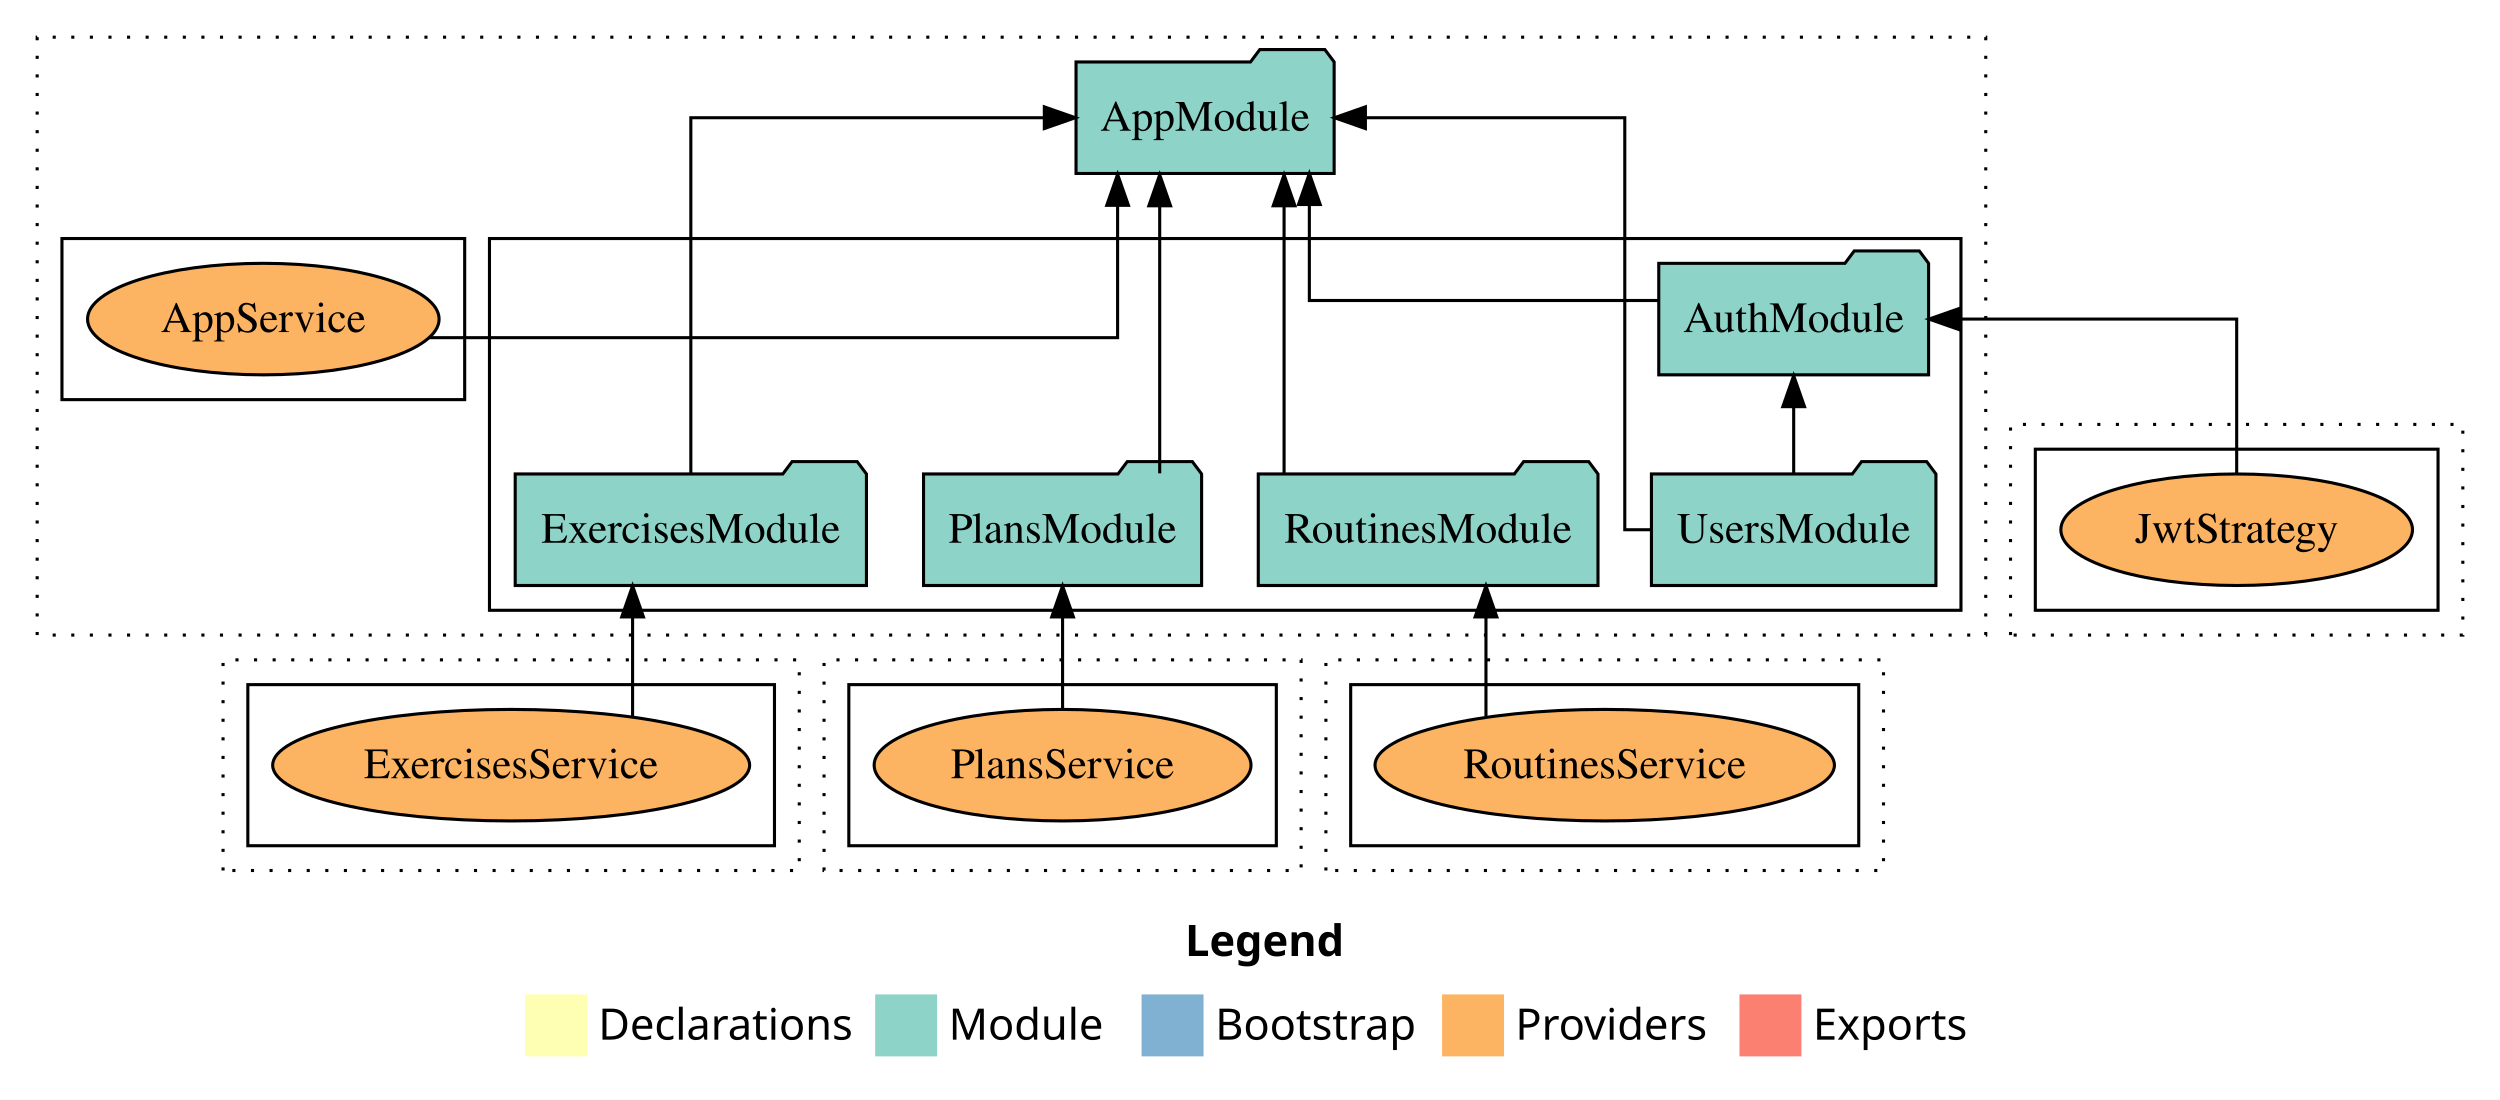
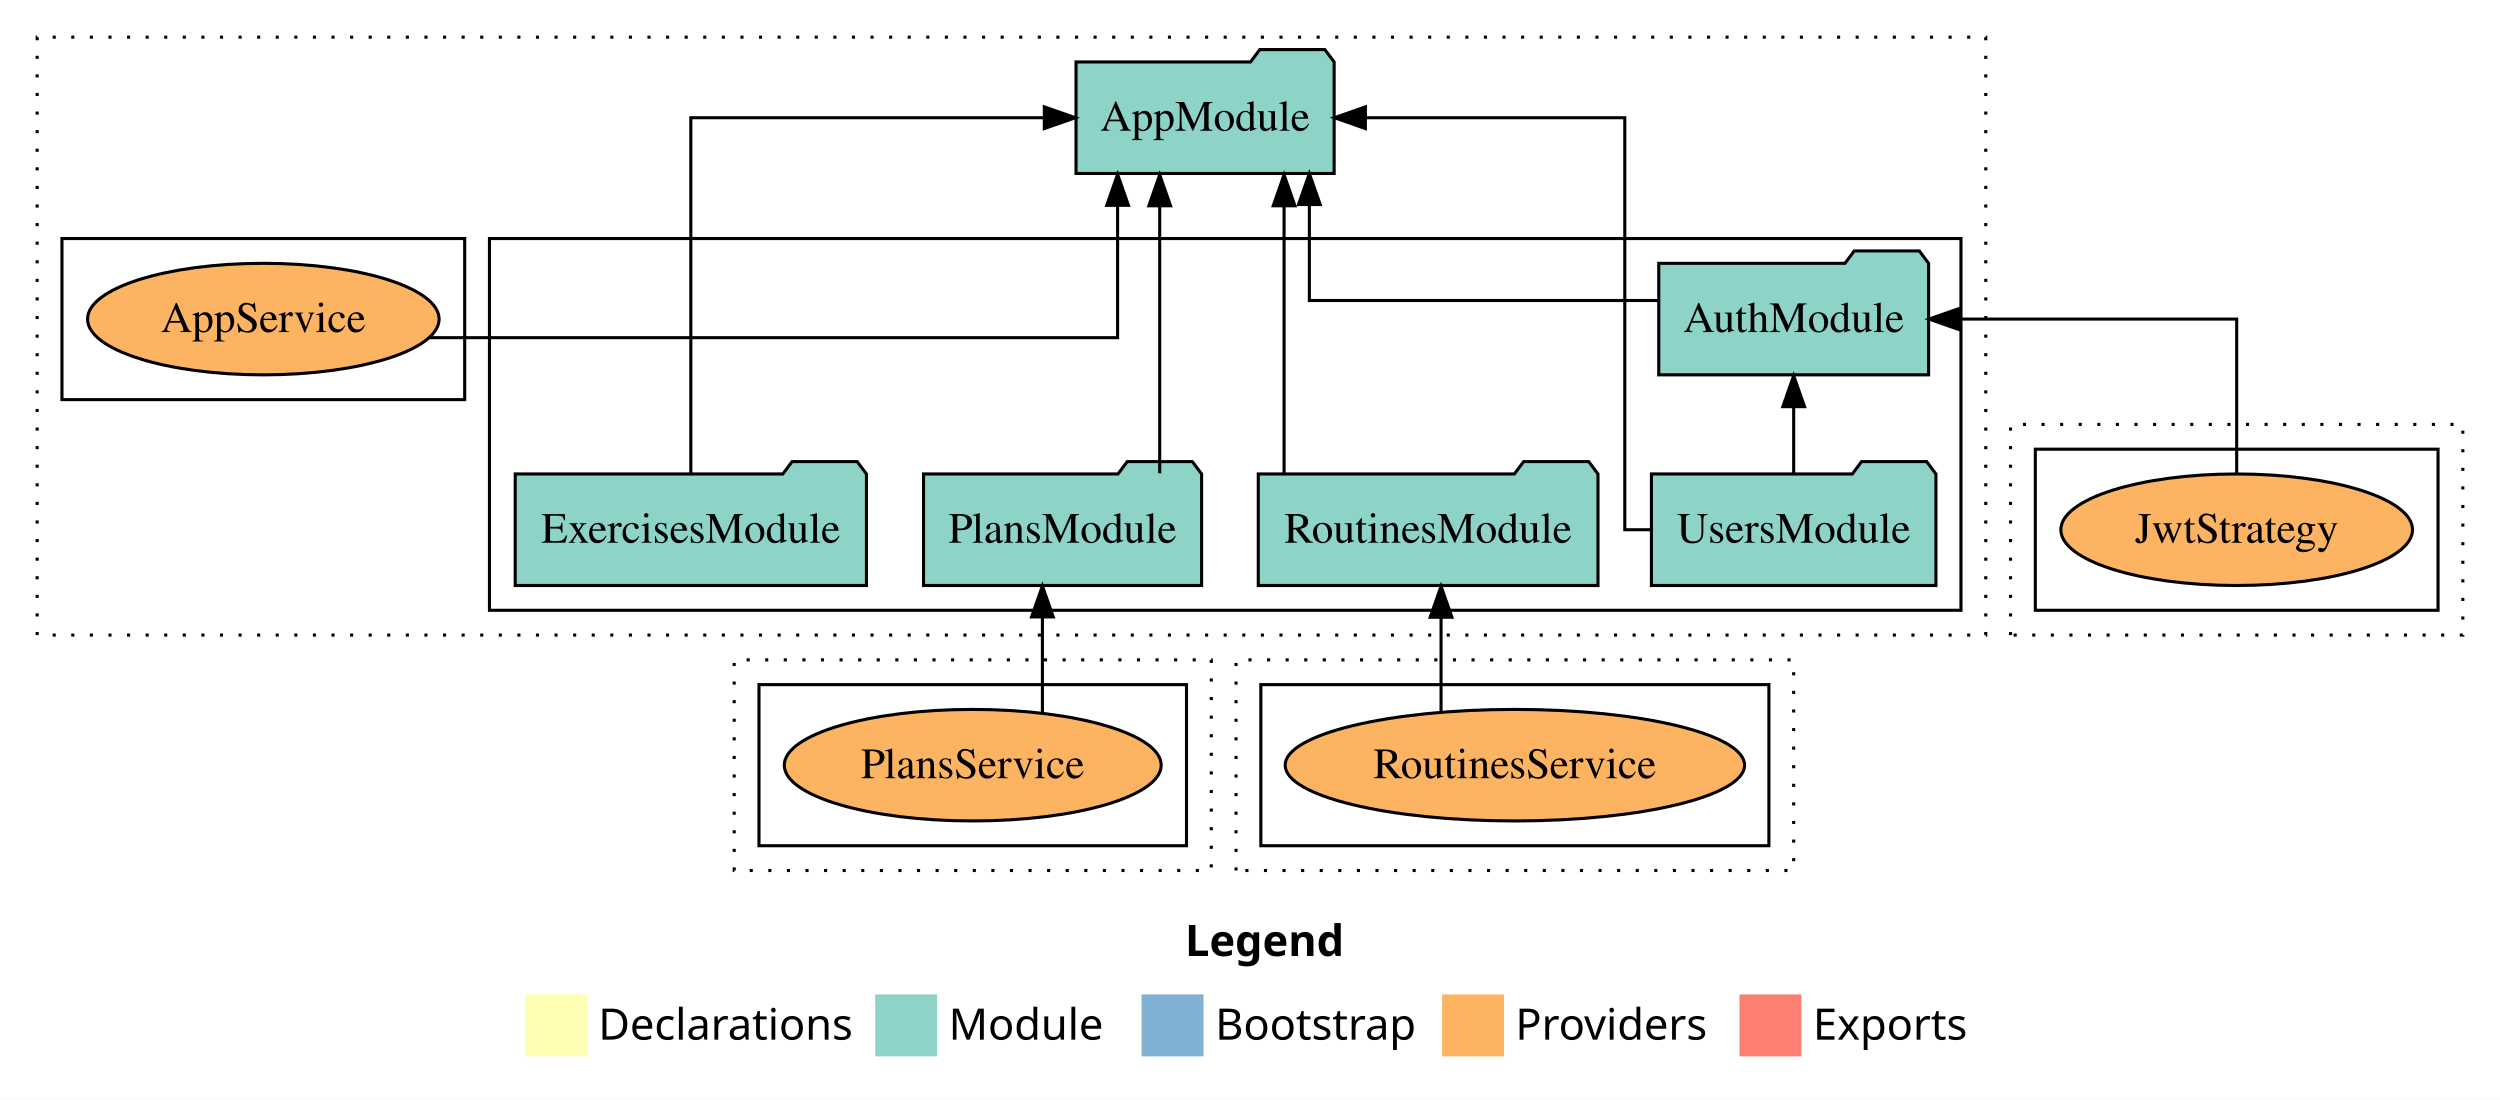
<svg xmlns="http://www.w3.org/2000/svg" width="807pt" height="355pt" viewBox="0.00 0.00 807.00 355.00">
  <g id="graph0" class="graph" transform="scale(1 1) rotate(0) translate(4 351)">
    <polygon fill="white" stroke="transparent" points="-4,4 -4,-351 803,-351 803,4 -4,4" />
    <text text-anchor="start" x="378.51" y="-42.4" font-family="Times-12" font-weight="bold" font-size="14.00">Legend</text>
    <polygon fill="#ffffb3" stroke="transparent" points="165.5,-10 165.5,-30 185.5,-30 185.5,-10 165.5,-10" />
    <text text-anchor="start" x="189.13" y="-15.4" font-family="Times-12" font-size="14.00">  Declarations</text>
    <polygon fill="#8dd3c7" stroke="transparent" points="278.5,-10 278.5,-30 298.5,-30 298.5,-10 278.5,-10" />
    <text text-anchor="start" x="302.23" y="-15.4" font-family="Times-12" font-size="14.00">  Module</text>
    <polygon fill="#80b1d3" stroke="transparent" points="364.5,-10 364.5,-30 384.5,-30 384.5,-10 364.5,-10" />
    <text text-anchor="start" x="388.28" y="-15.4" font-family="Times-12" font-size="14.00">  Bootstrap</text>
    <polygon fill="#fdb462" stroke="transparent" points="461.5,-10 461.5,-30 481.5,-30 481.5,-10 461.5,-10" />
    <text text-anchor="start" x="485.17" y="-15.4" font-family="Times-12" font-size="14.00">  Providers</text>
    <polygon fill="#fb8072" stroke="transparent" points="557.5,-10 557.5,-30 577.5,-30 577.5,-10 557.5,-10" />
    <text text-anchor="start" x="581.23" y="-15.4" font-family="Times-12" font-size="14.00">  Exports</text>
    <g id="clust1" class="cluster">
      <polygon fill="none" stroke="black" stroke-dasharray="1,5" points="8,-146 8,-339 637,-339 637,-146 8,-146" />
    </g>
    <g id="clust3" class="cluster">
      <polygon fill="none" stroke="black" points="154,-154 154,-274 629,-274 629,-154 154,-154" />
    </g>
    <g id="clust6" class="cluster">
      <polygon fill="none" stroke="black" points="16,-222 16,-274 146,-274 146,-222 16,-222" />
    </g>
    <g id="clust7" class="cluster">
      <polygon fill="none" stroke="black" stroke-dasharray="1,5" points="645,-146 645,-214 791,-214 791,-146 645,-146" />
    </g>
    <g id="clust12" class="cluster">
      <polygon fill="none" stroke="black" points="653,-154 653,-206 783,-206 783,-154 653,-154" />
    </g>
-     <g id="clust13" class="cluster">
-       <polygon fill="none" stroke="black" stroke-dasharray="1,5" points="68,-70 68,-138 254,-138 254,-70 68,-70" />
-     </g>
-     <g id="clust18" class="cluster">
-       <polygon fill="none" stroke="black" points="76,-78 76,-130 246,-130 246,-78 76,-78" />
-     </g>
    <g id="clust19" class="cluster">
-       <polygon fill="none" stroke="black" stroke-dasharray="1,5" points="262,-70 262,-138 416,-138 416,-70 262,-70" />
+       <polygon fill="none" stroke="black" stroke-dasharray="1,5" points="233,-70 233,-138 387,-138 387,-70 233,-70" />
    </g>
    <g id="clust24" class="cluster">
-       <polygon fill="none" stroke="black" points="270,-78 270,-130 408,-130 408,-78 270,-78" />
+       <polygon fill="none" stroke="black" points="241,-78 241,-130 379,-130 379,-78 241,-78" />
    </g>
    <g id="clust25" class="cluster">
-       <polygon fill="none" stroke="black" stroke-dasharray="1,5" points="424,-70 424,-138 604,-138 604,-70 424,-70" />
+       <polygon fill="none" stroke="black" stroke-dasharray="1,5" points="395,-70 395,-138 575,-138 575,-70 395,-70" />
    </g>
    <g id="clust30" class="cluster">
-       <polygon fill="none" stroke="black" points="432,-78 432,-130 596,-130 596,-78 432,-78" />
+       <polygon fill="none" stroke="black" points="403,-78 403,-130 567,-130 567,-78 403,-78" />
    </g>
    <g id="node1" class="node">
      <polygon fill="#8dd3c7" stroke="black" points="618.55,-266 615.55,-270 594.55,-270 591.55,-266 531.45,-266 531.45,-230 618.55,-230 618.55,-266" />
      <text text-anchor="middle" x="575" y="-243.8" font-family="Times,serif" font-size="14.00">AuthModule</text>
    </g>
    <g id="node6" class="node">
      <polygon fill="#8dd3c7" stroke="black" points="426.66,-331 423.66,-335 402.66,-335 399.66,-331 343.34,-331 343.34,-295 426.66,-295 426.66,-331" />
      <text text-anchor="middle" x="385" y="-308.8" font-family="Times,serif" font-size="14.00">AppModule</text>
    </g>
    <g id="edge1" class="edge">
      <path fill="none" stroke="black" d="M531.45,-254C485.19,-254 418.66,-254 418.66,-254 418.66,-254 418.66,-284.98 418.66,-284.98" />
      <polygon fill="black" stroke="black" points="415.16,-284.98 418.66,-294.98 422.16,-284.98 415.16,-284.98" />
    </g>
    <g id="node2" class="node">
      <polygon fill="#8dd3c7" stroke="black" points="275.69,-198 272.69,-202 251.69,-202 248.69,-198 162.31,-198 162.31,-162 275.69,-162 275.69,-198" />
      <text text-anchor="middle" x="219" y="-175.8" font-family="Times,serif" font-size="14.00">ExercisesModule</text>
    </g>
    <g id="edge2" class="edge">
      <path fill="none" stroke="black" d="M219,-198.21C219,-234.64 219,-313 219,-313 219,-313 333.11,-313 333.11,-313" />
      <polygon fill="black" stroke="black" points="333.11,-316.5 343.11,-313 333.11,-309.5 333.11,-316.5" />
    </g>
    <g id="node3" class="node">
      <polygon fill="#8dd3c7" stroke="black" points="383.88,-198 380.88,-202 359.88,-202 356.88,-198 294.12,-198 294.12,-162 383.88,-162 383.88,-198" />
      <text text-anchor="middle" x="339" y="-175.8" font-family="Times,serif" font-size="14.00">PlansModule</text>
    </g>
    <g id="edge3" class="edge">
      <path fill="none" stroke="black" d="M370.35,-198.21C370.35,-198.21 370.35,-284.58 370.35,-284.58" />
      <polygon fill="black" stroke="black" points="366.85,-284.58 370.35,-294.58 373.85,-284.58 366.85,-284.58" />
    </g>
    <g id="node4" class="node">
      <polygon fill="#8dd3c7" stroke="black" points="511.83,-198 508.83,-202 487.83,-202 484.83,-198 402.17,-198 402.17,-162 511.83,-162 511.83,-198" />
      <text text-anchor="middle" x="457" y="-175.8" font-family="Times,serif" font-size="14.00">RoutinesModule</text>
    </g>
    <g id="edge4" class="edge">
      <path fill="none" stroke="black" d="M410.5,-198.21C410.5,-198.21 410.5,-284.58 410.5,-284.58" />
      <polygon fill="black" stroke="black" points="407,-284.58 410.5,-294.58 414,-284.58 407,-284.58" />
    </g>
    <g id="node5" class="node">
      <polygon fill="#8dd3c7" stroke="black" points="620.92,-198 617.92,-202 596.92,-202 593.92,-198 529.08,-198 529.08,-162 620.92,-162 620.92,-198" />
      <text text-anchor="middle" x="575" y="-175.8" font-family="Times,serif" font-size="14.00">UsersModule</text>
    </g>
    <g id="edge7" class="edge">
      <path fill="none" stroke="black" d="M575,-198.22C575,-198.22 575,-219.73 575,-219.73" />
      <polygon fill="black" stroke="black" points="571.5,-219.73 575,-229.73 578.5,-219.73 571.5,-219.73" />
    </g>
    <g id="edge5" class="edge">
      <path fill="none" stroke="black" d="M529,-180C523.88,-180 520.48,-180 520.48,-180 520.48,-180 520.48,-313 520.48,-313 520.48,-313 436.75,-313 436.75,-313" />
      <polygon fill="black" stroke="black" points="436.75,-309.5 426.75,-313 436.75,-316.5 436.75,-309.5" />
    </g>
    <g id="node7" class="node">
      <ellipse fill="#fdb462" stroke="black" cx="81" cy="-248" rx="56.74" ry="18" />
      <text text-anchor="middle" x="81" y="-243.8" font-family="Times,serif" font-size="14.00">AppService</text>
    </g>
    <g id="edge6" class="edge">
      <path fill="none" stroke="black" d="M134.5,-242C214.69,-242 356.76,-242 356.76,-242 356.76,-242 356.76,-284.72 356.76,-284.72" />
      <polygon fill="black" stroke="black" points="353.26,-284.72 356.76,-294.72 360.26,-284.72 353.26,-284.72" />
    </g>
    <g id="node8" class="node">
      <ellipse fill="#fdb462" stroke="black" cx="718" cy="-180" rx="56.76" ry="18" />
      <text text-anchor="middle" x="718" y="-175.8" font-family="Times,serif" font-size="14.00">JwtStrategy</text>
    </g>
    <g id="edge8" class="edge">
      <path fill="none" stroke="black" d="M718,-198.22C718,-218.37 718,-248 718,-248 718,-248 628.68,-248 628.68,-248" />
      <polygon fill="black" stroke="black" points="628.68,-244.5 618.68,-248 628.68,-251.5 628.68,-244.5" />
    </g>
    <g id="node9" class="node">
-       <ellipse fill="#fdb462" stroke="black" cx="161" cy="-104" rx="76.98" ry="18" />
-       <text text-anchor="middle" x="161" y="-99.8" font-family="Times,serif" font-size="14.00">ExercisesService</text>
+       <ellipse fill="#fdb462" stroke="black" cx="310" cy="-104" rx="60.83" ry="18" />
+       <text text-anchor="middle" x="310" y="-99.8" font-family="Times,serif" font-size="14.00">PlansService</text>
    </g>
    <g id="edge9" class="edge">
-       <path fill="none" stroke="black" d="M200.2,-119.75C200.2,-119.75 200.2,-151.87 200.2,-151.87" />
-       <polygon fill="black" stroke="black" points="196.7,-151.87 200.2,-161.87 203.7,-151.87 196.7,-151.87" />
+       <path fill="none" stroke="black" d="M332.49,-120.87C332.49,-120.87 332.49,-151.85 332.49,-151.85" />
+       <polygon fill="black" stroke="black" points="328.99,-151.85 332.49,-161.85 335.99,-151.85 328.99,-151.85" />
    </g>
    <g id="node10" class="node">
-       <ellipse fill="#fdb462" stroke="black" cx="339" cy="-104" rx="60.83" ry="18" />
-       <text text-anchor="middle" x="339" y="-99.8" font-family="Times,serif" font-size="14.00">PlansService</text>
+       <ellipse fill="#fdb462" stroke="black" cx="485" cy="-104" rx="74.15" ry="18" />
+       <text text-anchor="middle" x="485" y="-99.8" font-family="Times,serif" font-size="14.00">RoutinesService</text>
    </g>
    <g id="edge10" class="edge">
-       <path fill="none" stroke="black" d="M339,-122.01C339,-122.01 339,-151.85 339,-151.85" />
-       <polygon fill="black" stroke="black" points="335.5,-151.85 339,-161.85 342.5,-151.85 335.5,-151.85" />
-     </g>
-     <g id="node11" class="node">
-       <ellipse fill="#fdb462" stroke="black" cx="514" cy="-104" rx="74.15" ry="18" />
-       <text text-anchor="middle" x="514" y="-99.8" font-family="Times,serif" font-size="14.00">RoutinesService</text>
-     </g>
-     <g id="edge11" class="edge">
-       <path fill="none" stroke="black" d="M475.67,-119.75C475.67,-119.75 475.67,-151.87 475.67,-151.87" />
-       <polygon fill="black" stroke="black" points="472.17,-151.87 475.67,-161.87 479.17,-151.87 472.17,-151.87" />
+       <path fill="none" stroke="black" d="M461.17,-121.25C461.17,-121.25 461.17,-151.76 461.17,-151.76" />
+       <polygon fill="black" stroke="black" points="457.67,-151.76 461.17,-161.76 464.67,-151.76 457.67,-151.76" />
    </g>
  </g>
</svg>
